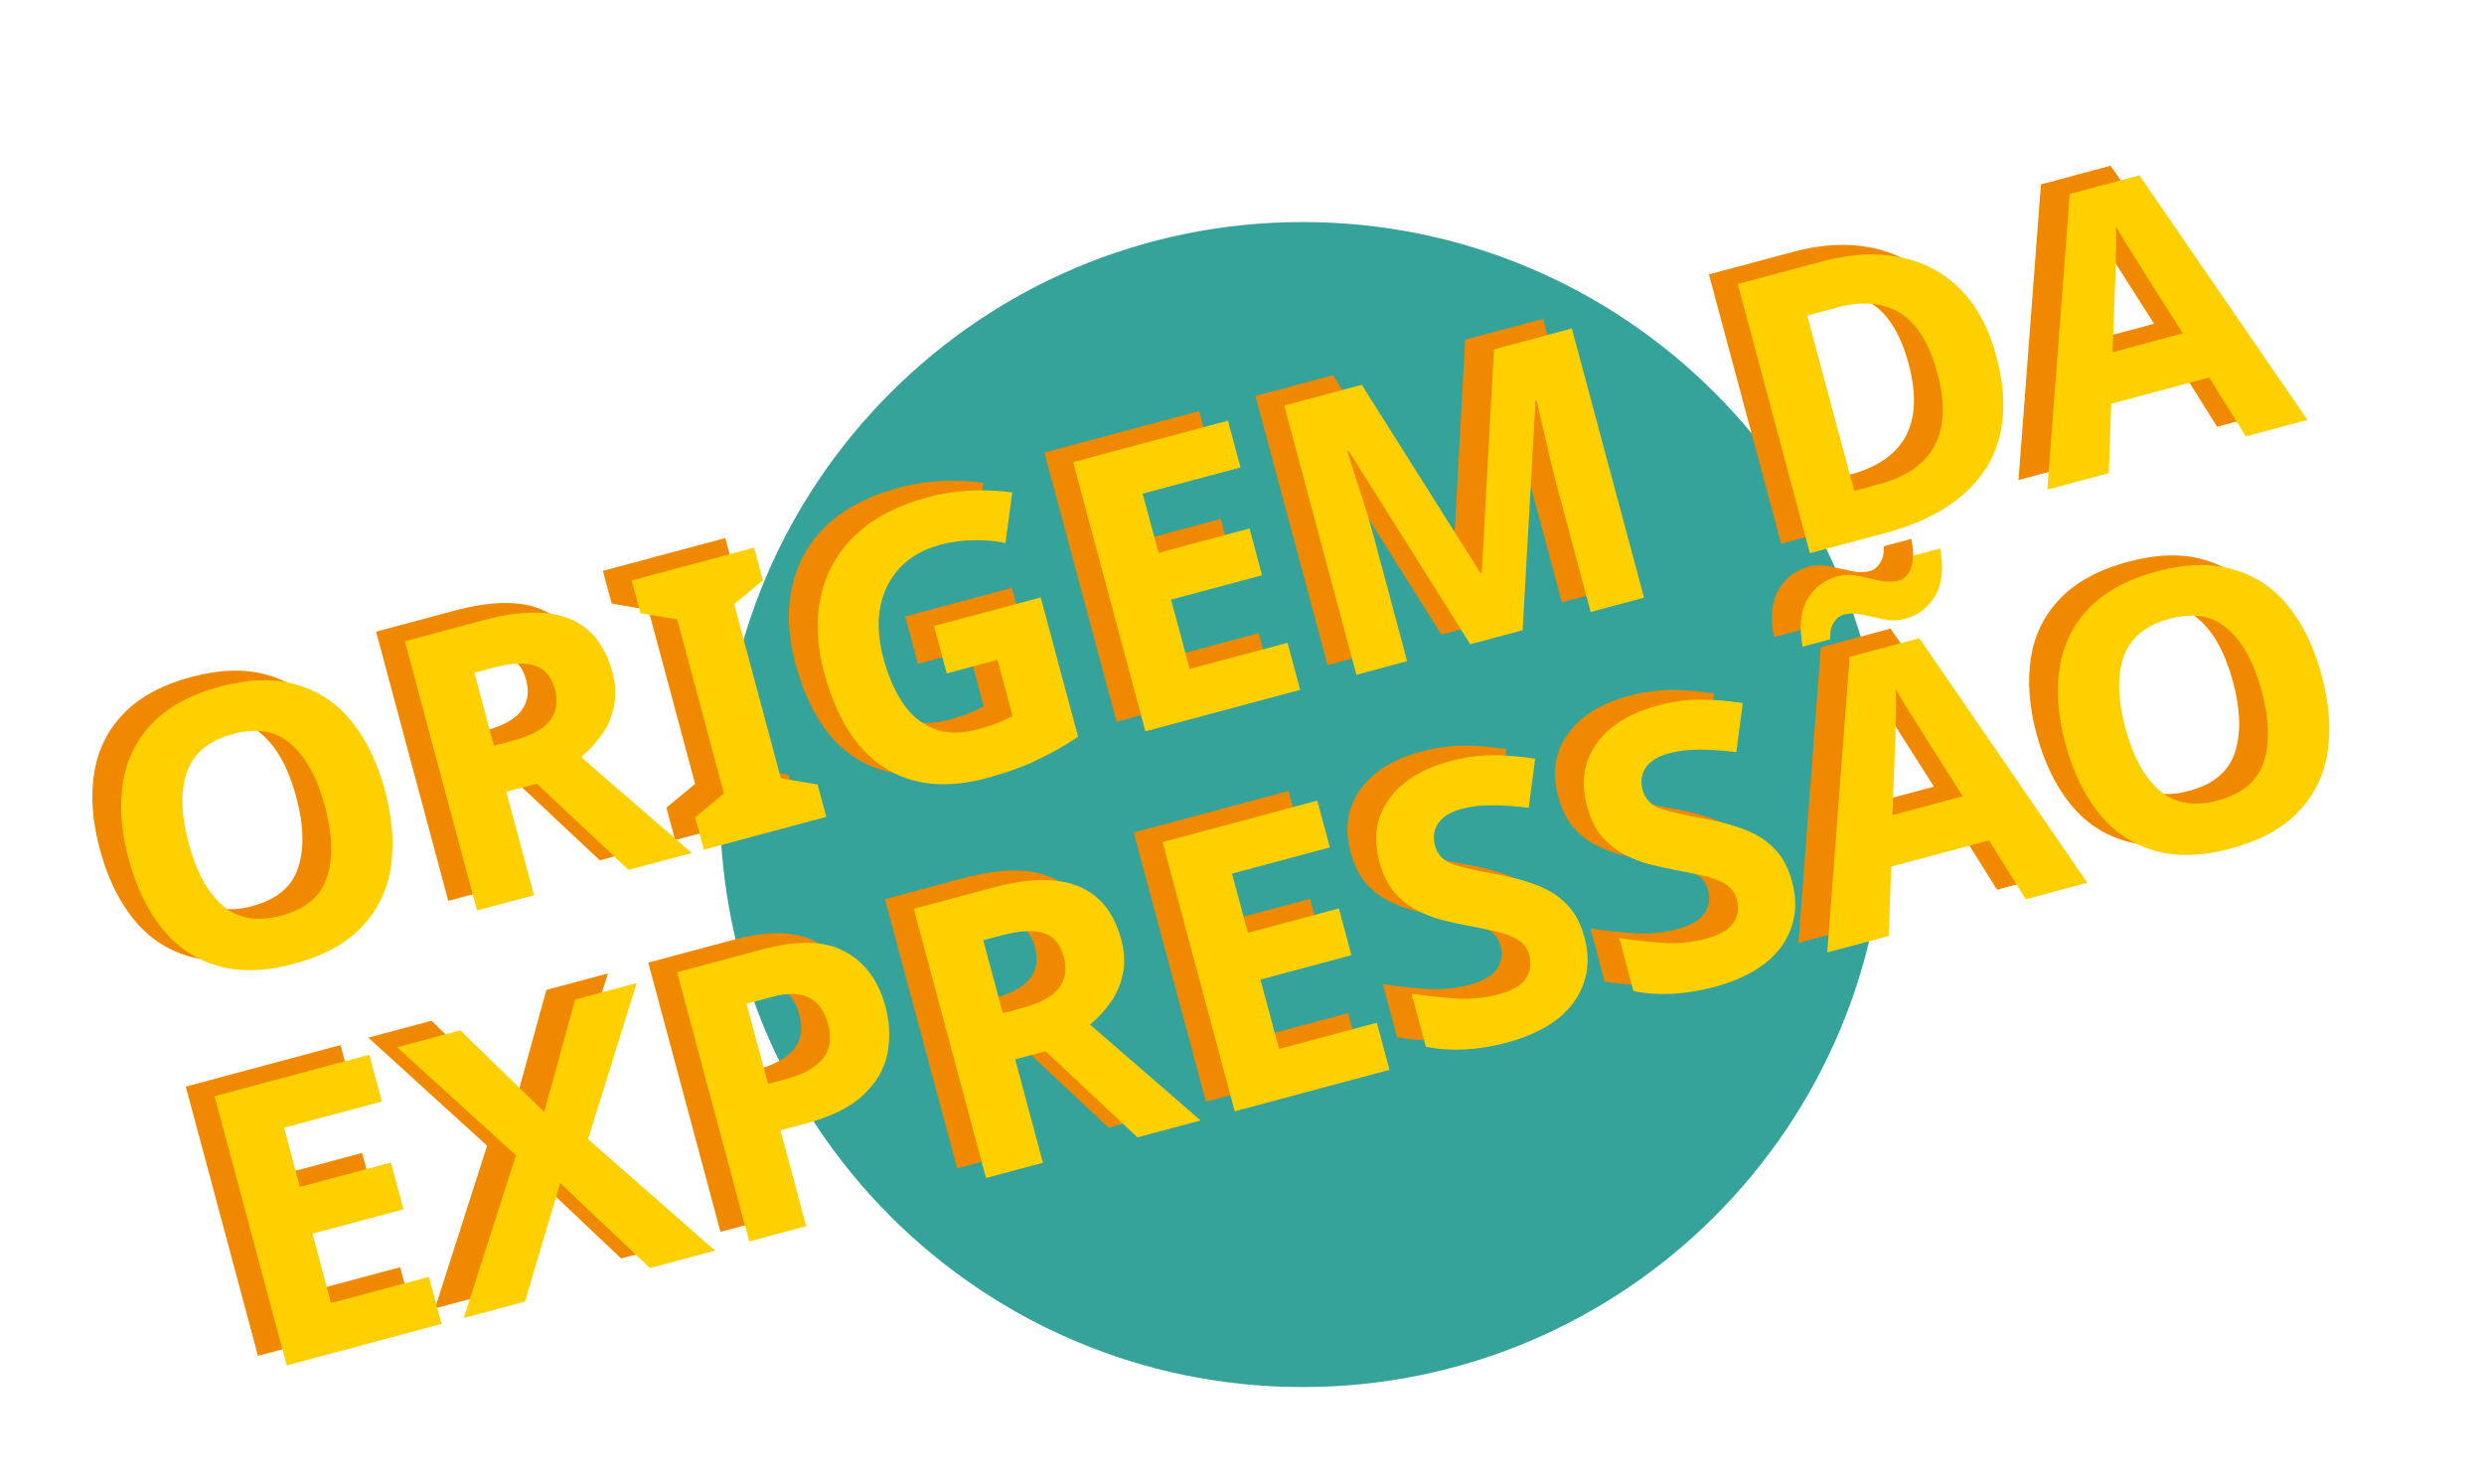
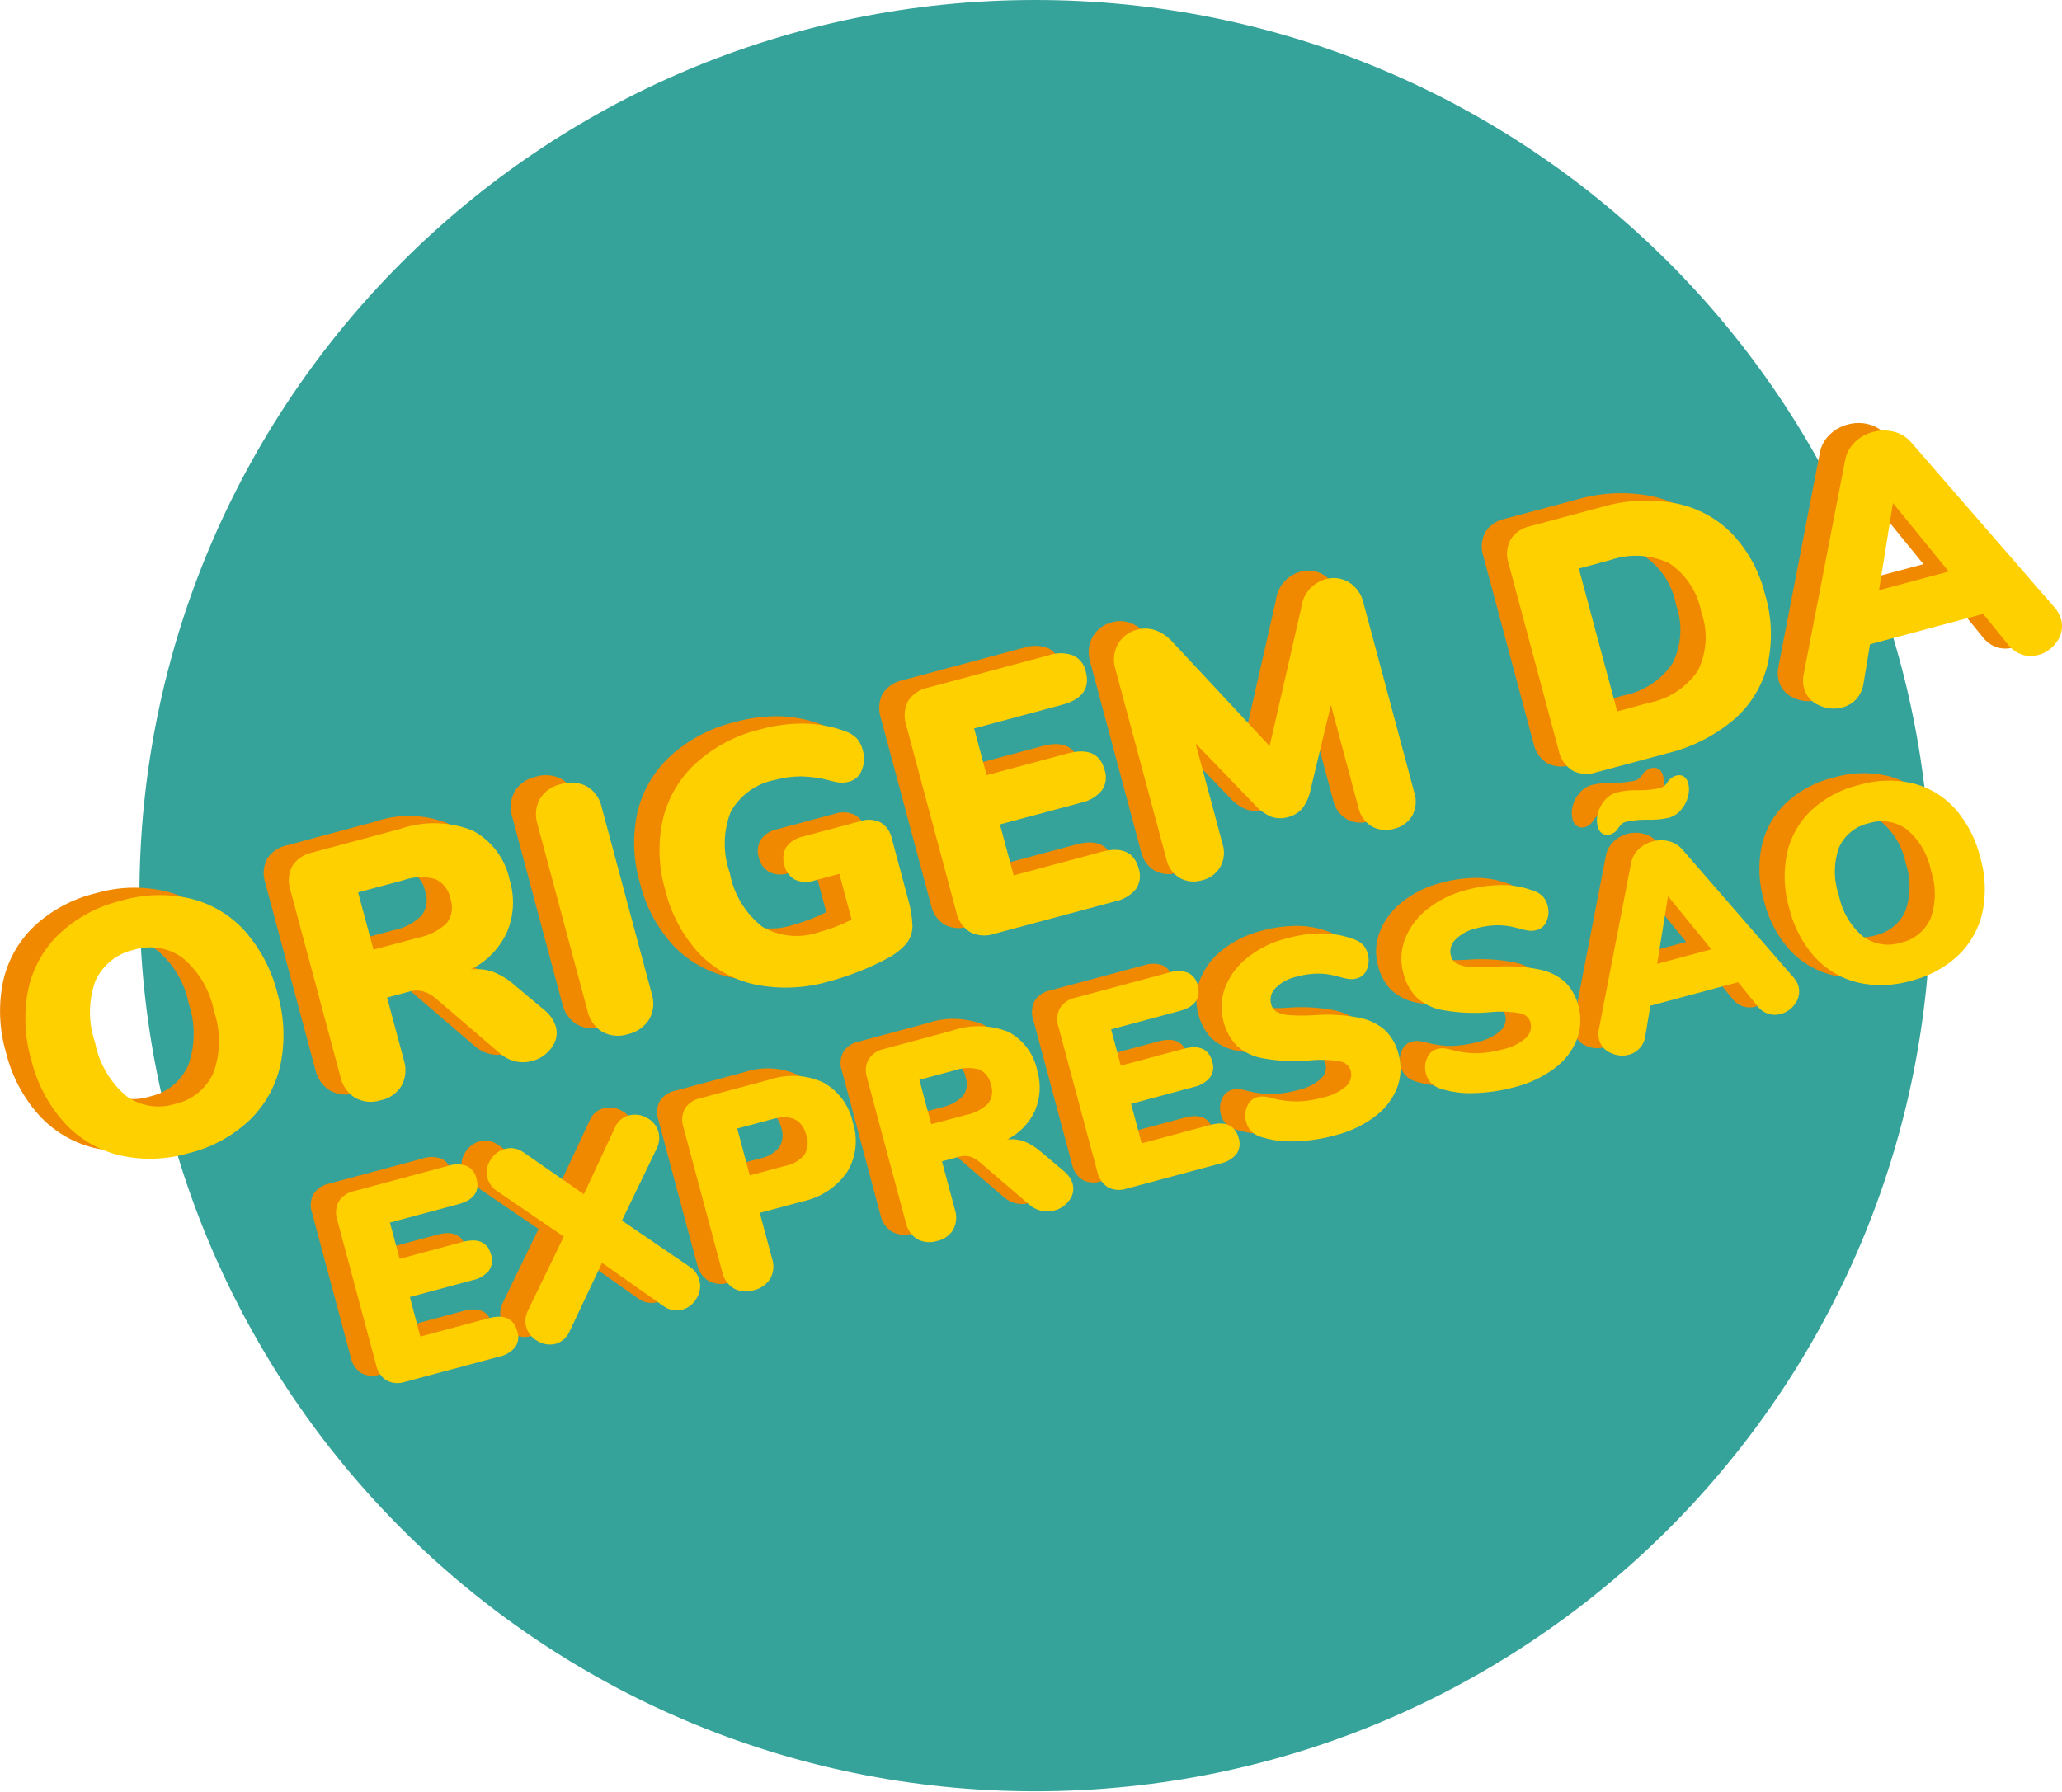
- <svg xmlns="http://www.w3.org/2000/svg" font-weight="bold" width="114.587" height="68.446" viewBox="0 0 114.587 68.446">
-   <defs>
-     <style>.a{fill:#36a39a;}.b{fill:#f08800;}.b,.c{font-size:18px;font-family:SegoeUIBlack, Segoe UI;}.c{fill:#ffd000;}</style>
-   </defs>
-   <g transform="translate(66 -157.191)">
-     <ellipse class="a" cx="26.879" cy="26.879" rx="26.879" ry="26.879" transform="translate(-32.79 167.437)" />
-     <g transform="translate(-66 156.667)">
-       <text class="b" transform="matrix(0.966, -0.259, 0.259, 0.966, 56.112, 32.594)">
-         <tspan x="-52.633" y="0">ORIGEM DA</tspan>
-         <tspan x="-52.22" y="18">EXPRESSÃO</tspan>
-       </text>
-       <text class="c" transform="matrix(0.966, -0.259, 0.259, 0.966, 57.44, 33.037)">
-         <tspan x="-52.633" y="0">ORIGEM DA</tspan>
-         <tspan x="-52.22" y="18">EXPRESSÃO</tspan>
-       </text>
+ <svg xmlns="http://www.w3.org/2000/svg" width="59.162" height="51.402" viewBox="0 0 59.162 51.402">
+   <g id="Grupo_481" data-name="Grupo 481" transform="translate(1371.953 -1977.342)">
+     <circle id="Elipse_30" data-name="Elipse 30" cx="25.701" cy="25.701" r="25.701" transform="translate(-1367.953 1977.342)" fill="#36a39a" />
+     <g id="DE_QUEM_SÃO_ESSES_OLHOS_" data-name="DE QUEM SÃO ESSES OLHOS " transform="translate(-0.054)">
+       <g id="ORIGEM_DA" data-name="ORIGEM DA" style="mix-blend-mode: normal;isolation: isolate">
+         <g id="Grupo_1917" data-name="Grupo 1917" style="mix-blend-mode: normal;isolation: isolate">
+           <path id="Caminho_13708" data-name="Caminho 13708" d="M-1369.215,2010.278a3.147,3.147,0,0,1-1.566-.935,4.184,4.184,0,0,1-.946-1.8,4.22,4.22,0,0,1-.084-2.035,3.125,3.125,0,0,1,.891-1.586,3.944,3.944,0,0,1,1.76-.945,3.947,3.947,0,0,1,2-.062,3.067,3.067,0,0,1,1.559.929,4.225,4.225,0,0,1,.941,1.8,4.209,4.209,0,0,1,.083,2.033,3.153,3.153,0,0,1-.889,1.593,3.9,3.9,0,0,1-1.749.948A3.931,3.931,0,0,1-1369.215,2010.278Zm2.72-2.373a2.7,2.7,0,0,0,.009-1.77,2.661,2.661,0,0,0-.9-1.521,1.571,1.571,0,0,0-1.4-.225,1.573,1.573,0,0,0-1.1.891,2.666,2.666,0,0,0-.009,1.769,2.688,2.688,0,0,0,.894,1.532,1.568,1.568,0,0,0,1.4.226A1.563,1.563,0,0,0-1366.495,2007.905Z" fill="#f08800" />
+           <path id="Caminho_13709" data-name="Caminho 13709" d="M-1356.677,2006.588a.683.683,0,0,1-.122.607.991.991,0,0,1-.559.382.988.988,0,0,1-.48.01,1.03,1.03,0,0,1-.449-.234l-1.814-1.556a1.135,1.135,0,0,0-.374-.217.7.7,0,0,0-.391.006l-.652.174.481,1.793a.948.948,0,0,1-.062.731.913.913,0,0,1-.595.423.93.93,0,0,1-.733-.068.932.932,0,0,1-.424-.6l-1.436-5.36a.878.878,0,0,1,.051-.69.881.881,0,0,1,.572-.391l2.514-.674a3,3,0,0,1,2.079.038,2.077,2.077,0,0,1,1.077,1.435,2.2,2.2,0,0,1-.076,1.476,2.241,2.241,0,0,1-1.043,1.081,1.386,1.386,0,0,1,.635.066,2.068,2.068,0,0,1,.622.381l.862.724A.966.966,0,0,1-1356.677,2006.588Zm-3.124-2.976a.733.733,0,0,0,.1-.692.762.762,0,0,0-.436-.564,1.556,1.556,0,0,0-.929.039l-1.284.344.442,1.644,1.283-.344A1.579,1.579,0,0,0-1359.8,2003.612Z" fill="#f08800" />
+           <path id="Caminho_13710" data-name="Caminho 13710" d="M-1355.343,2006.741a.942.942,0,0,1-.424-.6l-1.436-5.36a.92.92,0,0,1,.068-.723.923.923,0,0,1,.6-.424.963.963,0,0,1,.747.063.909.909,0,0,1,.426.59l1.437,5.36a.923.923,0,0,1-.071.733.96.96,0,0,1-.616.428A.934.934,0,0,1-1355.343,2006.741Z" fill="#f08800" />
+           <path id="Caminho_13711" data-name="Caminho 13711" d="M-1347.374,2000.727a.677.677,0,0,1,.328.442l.468,1.744a3.149,3.149,0,0,1,.131.787.808.808,0,0,1-.161.489,1.787,1.787,0,0,1-.515.418,7.1,7.1,0,0,1-.825.388,8.44,8.44,0,0,1-.872.293,4.431,4.431,0,0,1-2.116.1,3.146,3.146,0,0,1-1.634-.9,4.1,4.1,0,0,1-.971-1.819,4.061,4.061,0,0,1-.064-2.039,3.186,3.186,0,0,1,.947-1.6,4.212,4.212,0,0,1,1.826-.963,4.6,4.6,0,0,1,1.3-.172,3.684,3.684,0,0,1,1.173.229.783.783,0,0,1,.315.195.783.783,0,0,1,.172.34.855.855,0,0,1-.029.572.531.531,0,0,1-.353.325.788.788,0,0,1-.288.029,2,2,0,0,1-.338-.077,3.559,3.559,0,0,0-.773-.1,2.723,2.723,0,0,0-.731.1,1.844,1.844,0,0,0-1.275.913,2.5,2.5,0,0,0-.029,1.757,2.557,2.557,0,0,0,.936,1.547,1.953,1.953,0,0,0,1.635.147,4.672,4.672,0,0,0,.925-.355l-.352-1.312-.722.193a.749.749,0,0,1-.555-.028.621.621,0,0,1-.305-.418.623.623,0,0,1,.055-.514.757.757,0,0,1,.466-.3l1.655-.443A.761.761,0,0,1-1347.374,2000.727Z" fill="#f08800" />
+           <path id="Caminho_13712" data-name="Caminho 13712" d="M-1344.8,2003.875a.88.88,0,0,1-.39-.572l-1.437-5.36a.885.885,0,0,1,.051-.691.888.888,0,0,1,.573-.39l3.467-.93a1.054,1.054,0,0,1,.7.006.653.653,0,0,1,.36.462q.194.721-.678.956l-2.525.676.36,1.343,2.324-.623q.873-.234,1.062.478a.65.65,0,0,1-.08.579,1.036,1.036,0,0,1-.6.355l-2.325.624.393,1.462,2.525-.675q.872-.235,1.065.486a.664.664,0,0,1-.08.58,1.042,1.042,0,0,1-.6.355l-3.467.93A.88.88,0,0,1-1344.8,2003.875Z" fill="#f08800" />
+           <path id="Caminho_13713" data-name="Caminho 13713" d="M-1333.922,1993.838a.939.939,0,0,1,.416.588l1.461,5.45a.844.844,0,0,1-.06.662.812.812,0,0,1-.521.375.812.812,0,0,1-.636-.066.83.83,0,0,1-.386-.541l-.79-2.946-.579,2.41a1.322,1.322,0,0,1-.238.553.778.778,0,0,1-.414.256.789.789,0,0,1-.487-.014,1.3,1.3,0,0,1-.483-.36l-1.68-1.74.773,2.887a.839.839,0,0,1-.065.656.826.826,0,0,1-.527.383.819.819,0,0,1-.635-.066.832.832,0,0,1-.386-.541l-1.462-5.45a.927.927,0,0,1,.071-.718.87.87,0,0,1,.56-.418.858.858,0,0,1,.532.023,1.268,1.268,0,0,1,.49.346l2.773,2.973.9-3.96a.974.974,0,0,1,.682-.826A.853.853,0,0,1-1333.922,1993.838Z" fill="#f08800" />
+           <path id="Caminho_13714" data-name="Caminho 13714" d="M-1327.512,1999.241a.888.888,0,0,1-.389-.573l-1.437-5.359a.88.88,0,0,1,.051-.691.886.886,0,0,1,.572-.391l2.024-.542a4.589,4.589,0,0,1,2.132-.116,3.126,3.126,0,0,1,1.625.871,3.867,3.867,0,0,1,.956,1.762,3.962,3.962,0,0,1,.064,2.018,3.062,3.062,0,0,1-.967,1.565,4.683,4.683,0,0,1-1.916.964l-2.024.542A.882.882,0,0,1-1327.512,1999.241Zm2.188-1.94a2.2,2.2,0,0,0,1.412-.922,2.146,2.146,0,0,0,.1-1.685,2.143,2.143,0,0,0-.928-1.405,2.219,2.219,0,0,0-1.684-.085l-.9.242,1.1,4.1Z" fill="#f08800" />
+           <path id="Caminho_13715" data-name="Caminho 13715" d="M-1313.488,1994.9a.747.747,0,0,1-.115.633.925.925,0,0,1-.545.392.8.8,0,0,1-.453-.008.838.838,0,0,1-.4-.279l-.723-.891-3.246.87-.189,1.135a.839.839,0,0,1-.209.443.839.839,0,0,1-.394.235.961.961,0,0,1-.678-.065.728.728,0,0,1-.425-.488.881.881,0,0,1-.01-.394l1.189-6.142a.961.961,0,0,1,.275-.518,1.149,1.149,0,0,1,.526-.3,1.168,1.168,0,0,1,.6-.006.966.966,0,0,1,.5.31l4.1,4.723A.892.892,0,0,1-1313.488,1994.9Zm-3.224-1.369-1.6-1.966-.4,2.5Z" fill="#f08800" />
+         </g>
+       </g>
+       <g id="EXPRESSÃO" style="mix-blend-mode: normal;isolation: isolate">
+         <g id="Grupo_1918" data-name="Grupo 1918" style="mix-blend-mode: normal;isolation: isolate">
+           <path id="Caminho_13716" data-name="Caminho 13716" d="M-1361.532,2016.746a.687.687,0,0,1-.3-.444l-1.114-4.158a.678.678,0,0,1,.039-.535.686.686,0,0,1,.443-.3l2.69-.722a.821.821,0,0,1,.543.005.515.515,0,0,1,.278.359c.1.373-.075.62-.527.74l-1.957.525.28,1.041,1.8-.483c.451-.121.725,0,.825.371a.509.509,0,0,1-.064.449.818.818,0,0,1-.468.276l-1.8.483.3,1.135,1.958-.526q.677-.18.826.379a.511.511,0,0,1-.062.45.811.811,0,0,1-.468.275l-2.688.722A.693.693,0,0,1-1361.532,2016.746Z" fill="#f08800" />
+           <path id="Caminho_13717" data-name="Caminho 13717" d="M-1352.557,2013.872a.645.645,0,0,1-.083.519.671.671,0,0,1-.408.321.632.632,0,0,1-.537-.106l-1.766-1.242-.93,1.965a.625.625,0,0,1-.4.359.668.668,0,0,1-.517-.08.65.65,0,0,1-.33-.41.658.658,0,0,1,.05-.463l1.03-2.125-1.906-1.3a.677.677,0,0,1-.283-.374.644.644,0,0,1,.081-.518.683.683,0,0,1,.418-.324.626.626,0,0,1,.536.106l1.73,1.2.889-1.9a.587.587,0,0,1,.4-.355.678.678,0,0,1,.524.072.644.644,0,0,1,.329.407.664.664,0,0,1-.05.463l-1,2.075,1.947,1.328A.653.653,0,0,1-1352.557,2013.872Z" fill="#f08800" />
+           <path id="Caminho_13718" data-name="Caminho 13718" d="M-1351.566,2014.1a.725.725,0,0,1-.33-.466l-1.115-4.158a.691.691,0,0,1,.04-.535.688.688,0,0,1,.445-.3l1.988-.534a2.093,2.093,0,0,1,1.539.084,1.715,1.715,0,0,1,.849,1.151,1.706,1.706,0,0,1-.165,1.417,2.074,2.074,0,0,1-1.285.846l-1.22.326.354,1.322a.711.711,0,0,1-.056.569.751.751,0,0,1-.477.331A.727.727,0,0,1-1351.566,2014.1Zm1.484-3.519a.909.909,0,0,0,.544-.32.66.66,0,0,0,.055-.557q-.183-.673-.959-.466l-1.026.275.36,1.344Z" fill="#f08800" />
+           <path id="Caminho_13719" data-name="Caminho 13719" d="M-1341.848,2011.1a.538.538,0,0,1-.094.472.767.767,0,0,1-.433.295.772.772,0,0,1-.373.008.8.8,0,0,1-.348-.18l-1.407-1.207a.861.861,0,0,0-.29-.168.543.543,0,0,0-.3,0l-.505.135.373,1.392a.737.737,0,0,1-.047.566.713.713,0,0,1-.462.328.731.731,0,0,1-.569-.052.726.726,0,0,1-.329-.465l-1.114-4.158a.682.682,0,0,1,.04-.535.687.687,0,0,1,.443-.3l1.951-.523a2.325,2.325,0,0,1,1.612.031,1.612,1.612,0,0,1,.836,1.113,1.7,1.7,0,0,1-.061,1.144,1.728,1.728,0,0,1-.808.837,1.072,1.072,0,0,1,.493.052,1.653,1.653,0,0,1,.483.3l.667.563A.741.741,0,0,1-1341.848,2011.1Zm-2.423-2.307a.568.568,0,0,0,.078-.536.594.594,0,0,0-.338-.438,1.2,1.2,0,0,0-.72.03l-.995.267.341,1.274,1-.267A1.227,1.227,0,0,0-1344.271,2008.793Z" fill="#f08800" />
+           <path id="Caminho_13720" data-name="Caminho 13720" d="M-1340.84,2011.2a.694.694,0,0,1-.3-.444l-1.115-4.158a.686.686,0,0,1,.04-.535.689.689,0,0,1,.444-.3l2.688-.72a.822.822,0,0,1,.543,0,.515.515,0,0,1,.279.36c.1.373-.075.619-.525.74l-1.959.525.279,1.041,1.8-.483q.677-.181.824.37a.51.51,0,0,1-.062.45.819.819,0,0,1-.468.276l-1.8.483.3,1.135,1.958-.525c.45-.122.726.005.826.378a.51.51,0,0,1-.063.45.806.806,0,0,1-.467.275l-2.689.721A.685.685,0,0,1-1340.84,2011.2Z" fill="#f08800" />
+           <path id="Caminho_13721" data-name="Caminho 13721" d="M-1335.517,2009.882a2.734,2.734,0,0,1-.974-.142.677.677,0,0,1-.246-.16.592.592,0,0,1-.134-.263.649.649,0,0,1,.031-.442.43.43,0,0,1,.281-.258.639.639,0,0,1,.2-.021,1.239,1.239,0,0,1,.265.054,2.619,2.619,0,0,0,.7.087,3.1,3.1,0,0,0,.732-.113,1.47,1.47,0,0,0,.659-.323.448.448,0,0,0,.129-.464.376.376,0,0,0-.3-.247,3.255,3.255,0,0,0-.911-.026,5.1,5.1,0,0,1-1.31-.066,1.479,1.479,0,0,1-.752-.369,1.557,1.557,0,0,1-.374-.7,1.556,1.556,0,0,1,.054-.981,2.043,2.043,0,0,1,.643-.851,2.953,2.953,0,0,1,1.1-.54,3.934,3.934,0,0,1,1.044-.147,2.619,2.619,0,0,1,.912.172.658.658,0,0,1,.256.159.636.636,0,0,1,.132.262.658.658,0,0,1-.027.441.419.419,0,0,1-.278.256.616.616,0,0,1-.192.024,1.427,1.427,0,0,1-.274-.056c-.03-.01-.115-.029-.253-.061a1.817,1.817,0,0,0-.47-.041,2.337,2.337,0,0,0-.547.085,1.226,1.226,0,0,0-.6.321.473.473,0,0,0-.133.465.356.356,0,0,0,.15.219.885.885,0,0,0,.367.1,4.642,4.642,0,0,0,.74,0,4.836,4.836,0,0,1,1.279.078,1.553,1.553,0,0,1,.749.371,1.412,1.412,0,0,1,.37.667,1.545,1.545,0,0,1-.044.982,1.913,1.913,0,0,1-.643.822,3.214,3.214,0,0,1-1.142.534A4.809,4.809,0,0,1-1335.517,2009.882Z" fill="#f08800" />
+           <path id="Caminho_13722" data-name="Caminho 13722" d="M-1330.357,2008.5a2.722,2.722,0,0,1-.975-.142.666.666,0,0,1-.246-.158.619.619,0,0,1-.134-.264.643.643,0,0,1,.032-.442.426.426,0,0,1,.28-.259.639.639,0,0,1,.2-.021,1.3,1.3,0,0,1,.263.054,2.621,2.621,0,0,0,.7.088,3.093,3.093,0,0,0,.732-.113,1.458,1.458,0,0,0,.659-.324.449.449,0,0,0,.13-.463.378.378,0,0,0-.3-.248,3.321,3.321,0,0,0-.911-.026,5.131,5.131,0,0,1-1.308-.065,1.482,1.482,0,0,1-.752-.369,1.52,1.52,0,0,1-.374-.695,1.546,1.546,0,0,1,.053-.982,2.033,2.033,0,0,1,.643-.85,2.946,2.946,0,0,1,1.1-.541,3.918,3.918,0,0,1,1.044-.146,2.606,2.606,0,0,1,.912.172.63.63,0,0,1,.255.16.62.62,0,0,1,.133.26.664.664,0,0,1-.027.441.418.418,0,0,1-.278.257.625.625,0,0,1-.193.023,1.215,1.215,0,0,1-.273-.056c-.031-.009-.115-.029-.254-.061a1.813,1.813,0,0,0-.469-.04,2.349,2.349,0,0,0-.548.084,1.22,1.22,0,0,0-.6.322.474.474,0,0,0-.134.465.353.353,0,0,0,.15.218.862.862,0,0,0,.367.1,4.648,4.648,0,0,0,.741,0,4.715,4.715,0,0,1,1.279.079,1.557,1.557,0,0,1,.749.369,1.433,1.433,0,0,1,.37.667,1.538,1.538,0,0,1-.045.982,1.9,1.9,0,0,1-.642.822,3.191,3.191,0,0,1-1.142.535A4.767,4.767,0,0,1-1330.357,2008.5Z" fill="#f08800" />
+           <path id="Caminho_13723" data-name="Caminho 13723" d="M-1325.368,2000.653a2.847,2.847,0,0,0-.608.062.26.26,0,0,0-.11.055.663.663,0,0,0-.095.109.405.405,0,0,1-.247.2.268.268,0,0,1-.22-.03.319.319,0,0,1-.133-.2.748.748,0,0,1,.006-.381.9.9,0,0,1,.2-.377.7.7,0,0,1,.364-.227,2.332,2.332,0,0,1,.617-.058,2.973,2.973,0,0,0,.608-.062.382.382,0,0,0,.206-.164.425.425,0,0,1,.249-.192.264.264,0,0,1,.222.024.321.321,0,0,1,.129.2.738.738,0,0,1-.01.383.964.964,0,0,1-.2.379.7.7,0,0,1-.356.223A2.376,2.376,0,0,1-1325.368,2000.653Zm4.347,4.781a.576.576,0,0,1-.088.489.726.726,0,0,1-.422.306.623.623,0,0,1-.353-.006.638.638,0,0,1-.307-.217l-.561-.691-2.518.675-.146.881a.635.635,0,0,1-.163.342.626.626,0,0,1-.305.183.746.746,0,0,1-.525-.052.562.562,0,0,1-.33-.377.68.68,0,0,1-.008-.306l.923-4.762a.75.75,0,0,1,.212-.4.916.916,0,0,1,.409-.23.92.92,0,0,1,.466,0,.736.736,0,0,1,.388.241l3.182,3.662A.692.692,0,0,1-1321.021,2005.434Zm-2.5-1.063-1.242-1.525-.312,1.942Z" fill="#f08800" />
+           <path id="Caminho_13724" data-name="Caminho 13724" d="M-1319.339,2005.321a2.451,2.451,0,0,1-1.215-.725,3.251,3.251,0,0,1-.733-1.4,3.264,3.264,0,0,1-.066-1.578,2.426,2.426,0,0,1,.692-1.231,3.061,3.061,0,0,1,1.365-.731,3.071,3.071,0,0,1,1.548-.05,2.4,2.4,0,0,1,1.21.721,3.291,3.291,0,0,1,.729,1.4,3.251,3.251,0,0,1,.065,1.578,2.449,2.449,0,0,1-.689,1.234,3.033,3.033,0,0,1-1.357.734A3.05,3.05,0,0,1-1319.339,2005.321Zm2.109-1.84a2.086,2.086,0,0,0,.007-1.373,2.065,2.065,0,0,0-.695-1.18,1.226,1.226,0,0,0-1.084-.175,1.225,1.225,0,0,0-.856.692,2.062,2.062,0,0,0-.007,1.372,2.076,2.076,0,0,0,.693,1.188,1.22,1.22,0,0,0,1.089.175A1.219,1.219,0,0,0-1317.23,2003.481Z" fill="#f08800" />
+         </g>
+       </g>
+     </g>
+     <g id="DE_QUEM_SÃO_ESSES_OLHOS_2" data-name="DE QUEM SÃO ESSES OLHOS 2">
+       <g id="ORIGEM_DA-2" data-name="ORIGEM DA-2" style="mix-blend-mode: normal;isolation: isolate">
+         <g id="Grupo_1919" data-name="Grupo 1919" style="mix-blend-mode: normal;isolation: isolate">
+           <path id="Caminho_13725" data-name="Caminho 13725" d="M-1368.544,2010.49a3.147,3.147,0,0,1-1.566-.935,4.187,4.187,0,0,1-.946-1.8,4.213,4.213,0,0,1-.084-2.034,3.124,3.124,0,0,1,.891-1.586,3.942,3.942,0,0,1,1.76-.944,3.937,3.937,0,0,1,2-.063,3.086,3.086,0,0,1,1.559.928,4.254,4.254,0,0,1,.941,1.805,4.214,4.214,0,0,1,.083,2.034,3.15,3.15,0,0,1-.889,1.593,3.894,3.894,0,0,1-1.749.947A3.932,3.932,0,0,1-1368.544,2010.49Zm2.72-2.372a2.692,2.692,0,0,0,.008-1.77,2.64,2.64,0,0,0-.9-1.521,1.575,1.575,0,0,0-1.4-.227,1.578,1.578,0,0,0-1.1.892,2.667,2.667,0,0,0-.009,1.769,2.688,2.688,0,0,0,.894,1.532,1.574,1.574,0,0,0,1.4.227A1.575,1.575,0,0,0-1365.824,2008.118Z" fill="#ffd000" />
+           <path id="Caminho_13726" data-name="Caminho 13726" d="M-1356.006,2006.8a.682.682,0,0,1-.122.607.985.985,0,0,1-.559.382,1,1,0,0,1-.48.01,1.05,1.05,0,0,1-.449-.234l-1.814-1.555a1.082,1.082,0,0,0-.374-.217.723.723,0,0,0-.391,0l-.652.175.481,1.793a.948.948,0,0,1-.062.731.9.9,0,0,1-.6.422.928.928,0,0,1-.732-.066.937.937,0,0,1-.424-.6l-1.436-5.36a.881.881,0,0,1,.05-.691.885.885,0,0,1,.573-.39l2.514-.675a3.009,3.009,0,0,1,2.079.039,2.081,2.081,0,0,1,1.077,1.436,2.191,2.191,0,0,1-.077,1.476,2.228,2.228,0,0,1-1.042,1.078,1.459,1.459,0,0,1,.635.067,2.079,2.079,0,0,1,.622.383l.862.722A.969.969,0,0,1-1356.006,2006.8Zm-3.124-2.975a.738.738,0,0,0,.1-.694.764.764,0,0,0-.436-.564,1.567,1.567,0,0,0-.93.039l-1.283.344.442,1.644,1.283-.344A1.6,1.6,0,0,0-1359.13,2003.825Z" fill="#ffd000" />
+           <path id="Caminho_13727" data-name="Caminho 13727" d="M-1354.672,2006.952a.934.934,0,0,1-.424-.6l-1.436-5.36a.919.919,0,0,1,.068-.724.937.937,0,0,1,.6-.424.968.968,0,0,1,.747.063.908.908,0,0,1,.425.59l1.438,5.361a.92.92,0,0,1-.071.732.966.966,0,0,1-.617.43A.933.933,0,0,1-1354.672,2006.952Z" fill="#ffd000" />
+           <path id="Caminho_13728" data-name="Caminho 13728" d="M-1346.7,2000.938a.682.682,0,0,1,.328.443l.468,1.744a3.2,3.2,0,0,1,.131.788.807.807,0,0,1-.161.488,1.787,1.787,0,0,1-.515.418,6.946,6.946,0,0,1-.825.387,8.161,8.161,0,0,1-.873.294,4.465,4.465,0,0,1-2.115.1,3.159,3.159,0,0,1-1.635-.9,4.123,4.123,0,0,1-.97-1.819,4.069,4.069,0,0,1-.064-2.041,3.185,3.185,0,0,1,.947-1.6,4.2,4.2,0,0,1,1.826-.963,4.564,4.564,0,0,1,1.3-.172,3.618,3.618,0,0,1,1.172.227.813.813,0,0,1,.316.2.78.78,0,0,1,.172.342.845.845,0,0,1-.03.57.524.524,0,0,1-.352.326.767.767,0,0,1-.288.029,2,2,0,0,1-.338-.077,3.623,3.623,0,0,0-.774-.1,2.766,2.766,0,0,0-.73.1,1.849,1.849,0,0,0-1.275.911,2.5,2.5,0,0,0-.029,1.758,2.555,2.555,0,0,0,.936,1.548,1.964,1.964,0,0,0,1.635.148,4.644,4.644,0,0,0,.924-.356l-.351-1.312-.722.193a.757.757,0,0,1-.556-.029.621.621,0,0,1-.3-.417.629.629,0,0,1,.054-.515.762.762,0,0,1,.467-.3l1.655-.443A.756.756,0,0,1-1346.7,2000.938Z" fill="#ffd000" />
+           <path id="Caminho_13729" data-name="Caminho 13729" d="M-1344.125,2004.086a.878.878,0,0,1-.39-.571l-1.437-5.36a.888.888,0,0,1,.051-.692.883.883,0,0,1,.573-.388l3.467-.93a1.036,1.036,0,0,1,.7.006.652.652,0,0,1,.36.461q.194.721-.679.955l-2.524.678.359,1.341,2.325-.623q.873-.233,1.062.479a.653.653,0,0,1-.08.58,1.052,1.052,0,0,1-.6.355l-2.325.623.393,1.463,2.525-.677q.872-.234,1.065.487a.667.667,0,0,1-.08.581,1.062,1.062,0,0,1-.6.355l-3.467.93A.884.884,0,0,1-1344.125,2004.086Z" fill="#ffd000" />
+           <path id="Caminho_13730" data-name="Caminho 13730" d="M-1333.251,1994.05a.939.939,0,0,1,.416.588l1.461,5.45a.839.839,0,0,1-.06.66.812.812,0,0,1-.521.377.82.82,0,0,1-.636-.066.832.832,0,0,1-.386-.541l-.79-2.946-.579,2.411a1.348,1.348,0,0,1-.238.553.789.789,0,0,1-.414.255.8.8,0,0,1-.487-.013,1.329,1.329,0,0,1-.483-.36l-1.681-1.74.774,2.885a.836.836,0,0,1-.066.657.821.821,0,0,1-.526.383.824.824,0,0,1-.635-.065.834.834,0,0,1-.386-.542l-1.462-5.451a.922.922,0,0,1,.071-.718.872.872,0,0,1,.56-.418.88.88,0,0,1,.532.024,1.23,1.23,0,0,1,.49.347l2.772,2.972.905-3.959a.968.968,0,0,1,.681-.826A.851.851,0,0,1-1333.251,1994.05Z" fill="#ffd000" />
+           <path id="Caminho_13731" data-name="Caminho 13731" d="M-1326.841,1999.453a.893.893,0,0,1-.39-.572l-1.436-5.361a.882.882,0,0,1,.051-.691.881.881,0,0,1,.572-.389l2.023-.543a4.607,4.607,0,0,1,2.133-.115,3.115,3.115,0,0,1,1.625.869,3.882,3.882,0,0,1,.956,1.763,3.961,3.961,0,0,1,.064,2.018,3.057,3.057,0,0,1-.967,1.564,4.67,4.67,0,0,1-1.916.965l-2.024.543A.882.882,0,0,1-1326.841,1999.453Zm2.188-1.941a2.2,2.2,0,0,0,1.412-.92,2.15,2.15,0,0,0,.1-1.686,2.146,2.146,0,0,0-.928-1.406,2.238,2.238,0,0,0-1.684-.086l-.9.243,1.1,4.1Z" fill="#ffd000" />
+           <path id="Caminho_13732" data-name="Caminho 13732" d="M-1312.817,1995.113a.747.747,0,0,1-.115.633.926.926,0,0,1-.545.393.8.8,0,0,1-.453-.009.841.841,0,0,1-.4-.28l-.723-.891-3.246.871-.189,1.135a.839.839,0,0,1-.209.443.838.838,0,0,1-.394.235.976.976,0,0,1-.678-.064.734.734,0,0,1-.425-.489.88.88,0,0,1-.01-.394l1.189-6.141a.957.957,0,0,1,.275-.519,1.17,1.17,0,0,1,.526-.3,1.2,1.2,0,0,1,.6-.006.968.968,0,0,1,.5.311l4.1,4.722A.911.911,0,0,1-1312.817,1995.113Zm-3.224-1.37-1.6-1.965-.4,2.5Z" fill="#ffd000" />
+         </g>
+       </g>
+       <g id="EXPRESSÃO-2" style="mix-blend-mode: normal;isolation: isolate">
+         <g id="Grupo_1920" data-name="Grupo 1920" style="mix-blend-mode: normal;isolation: isolate">
+           <path id="Caminho_13733" data-name="Caminho 13733" d="M-1360.861,2016.957a.681.681,0,0,1-.3-.443l-1.114-4.158a.678.678,0,0,1,.039-.535.687.687,0,0,1,.443-.3l2.689-.721a.827.827,0,0,1,.543,0,.519.519,0,0,1,.279.36c.1.373-.075.619-.527.74l-1.957.525.28,1.041,1.8-.483c.451-.121.725,0,.825.37a.515.515,0,0,1-.064.451.811.811,0,0,1-.468.274l-1.8.484.3,1.135,1.958-.526c.45-.121.726.006.825.379a.5.5,0,0,1-.061.449.807.807,0,0,1-.468.276l-2.688.72A.68.68,0,0,1-1360.861,2016.957Z" fill="#ffd000" />
+           <path id="Caminho_13734" data-name="Caminho 13734" d="M-1351.886,2014.084a.642.642,0,0,1-.083.518.666.666,0,0,1-.408.322.631.631,0,0,1-.537-.1l-1.766-1.244-.93,1.966a.627.627,0,0,1-.4.359.672.672,0,0,1-.517-.079.654.654,0,0,1-.33-.411.661.661,0,0,1,.05-.464l1.03-2.124-1.906-1.3a.671.671,0,0,1-.283-.375.643.643,0,0,1,.081-.517.687.687,0,0,1,.418-.324.628.628,0,0,1,.536.1l1.73,1.2.889-1.905a.587.587,0,0,1,.4-.355.68.68,0,0,1,.523.072.648.648,0,0,1,.33.406.669.669,0,0,1-.05.465l-1,2.074,1.947,1.328A.659.659,0,0,1-1351.886,2014.084Z" fill="#ffd000" />
+           <path id="Caminho_13735" data-name="Caminho 13735" d="M-1350.9,2014.315a.727.727,0,0,1-.329-.466l-1.115-4.158a.687.687,0,0,1,.04-.535.688.688,0,0,1,.444-.3l1.989-.533a2.094,2.094,0,0,1,1.539.082,1.717,1.717,0,0,1,.849,1.152,1.708,1.708,0,0,1-.165,1.418,2.074,2.074,0,0,1-1.285.844l-1.221.328.355,1.32a.713.713,0,0,1-.056.57.75.75,0,0,1-.477.331A.729.729,0,0,1-1350.9,2014.315Zm1.485-3.519a.917.917,0,0,0,.544-.32.658.658,0,0,0,.054-.556q-.181-.677-.959-.467l-1.025.274.36,1.344Z" fill="#ffd000" />
+           <path id="Caminho_13736" data-name="Caminho 13736" d="M-1341.177,2011.313a.534.534,0,0,1-.095.471.765.765,0,0,1-.432.295.772.772,0,0,1-.373.008.8.8,0,0,1-.348-.18l-1.407-1.207a.86.86,0,0,0-.29-.168.543.543,0,0,0-.3,0l-.505.135.373,1.392a.733.733,0,0,1-.048.566.7.7,0,0,1-.461.327.731.731,0,0,1-.569-.05.733.733,0,0,1-.329-.466l-1.114-4.158a.682.682,0,0,1,.04-.535.683.683,0,0,1,.443-.3l1.95-.524a2.335,2.335,0,0,1,1.613.03,1.619,1.619,0,0,1,.836,1.114,1.707,1.707,0,0,1-.061,1.143,1.725,1.725,0,0,1-.808.838,1.074,1.074,0,0,1,.493.051,1.664,1.664,0,0,1,.483.3l.667.562A.741.741,0,0,1-1341.177,2011.313Zm-2.423-2.307a.568.568,0,0,0,.077-.537.592.592,0,0,0-.337-.439,1.21,1.21,0,0,0-.72.031l-.995.267.341,1.274,1-.267A1.234,1.234,0,0,0-1343.6,2009.006Z" fill="#ffd000" />
+           <path id="Caminho_13737" data-name="Caminho 13737" d="M-1340.169,2011.41a.691.691,0,0,1-.3-.444l-1.115-4.158a.687.687,0,0,1,.04-.535.686.686,0,0,1,.444-.3l2.688-.722a.819.819,0,0,1,.543.005.511.511,0,0,1,.279.358c.1.373-.075.621-.525.741l-1.959.525.279,1.041,1.8-.483q.677-.182.824.37a.506.506,0,0,1-.063.45.817.817,0,0,1-.467.276l-1.8.483.305,1.135,1.958-.526c.45-.12.726.005.826.378a.515.515,0,0,1-.063.452.811.811,0,0,1-.467.274l-2.689.722A.692.692,0,0,1-1340.169,2011.41Z" fill="#ffd000" />
+           <path id="Caminho_13738" data-name="Caminho 13738" d="M-1334.846,2010.094a2.713,2.713,0,0,1-.974-.142.666.666,0,0,1-.246-.16.592.592,0,0,1-.134-.263.643.643,0,0,1,.031-.442.428.428,0,0,1,.281-.258.635.635,0,0,1,.2-.021,1.235,1.235,0,0,1,.265.054,2.619,2.619,0,0,0,.7.087,3.1,3.1,0,0,0,.732-.113,1.47,1.47,0,0,0,.659-.323.449.449,0,0,0,.129-.464.38.38,0,0,0-.3-.248,3.261,3.261,0,0,0-.911-.025,5.091,5.091,0,0,1-1.31-.066,1.486,1.486,0,0,1-.752-.369,1.537,1.537,0,0,1-.374-.695,1.554,1.554,0,0,1,.054-.982,2.041,2.041,0,0,1,.643-.85,2.915,2.915,0,0,1,1.1-.54,3.855,3.855,0,0,1,1.044-.147,2.624,2.624,0,0,1,.912.172.668.668,0,0,1,.256.16.621.621,0,0,1,.132.26.661.661,0,0,1-.027.442.415.415,0,0,1-.278.255.564.564,0,0,1-.192.024,1.353,1.353,0,0,1-.275-.055c-.029-.01-.114-.029-.252-.062a1.869,1.869,0,0,0-.47-.04,2.39,2.39,0,0,0-.547.085,1.219,1.219,0,0,0-.6.321.474.474,0,0,0-.134.465.358.358,0,0,0,.151.218.868.868,0,0,0,.367.1,4.879,4.879,0,0,0,.74,0,4.765,4.765,0,0,1,1.279.077,1.571,1.571,0,0,1,.749.37,1.44,1.44,0,0,1,.37.667,1.545,1.545,0,0,1-.044.982,1.9,1.9,0,0,1-.643.822,3.2,3.2,0,0,1-1.142.535A4.762,4.762,0,0,1-1334.846,2010.094Z" fill="#ffd000" />
+           <path id="Caminho_13739" data-name="Caminho 13739" d="M-1329.686,2008.71a2.72,2.72,0,0,1-.975-.141.681.681,0,0,1-.246-.16.614.614,0,0,1-.134-.264.641.641,0,0,1,.032-.441.424.424,0,0,1,.28-.258.616.616,0,0,1,.2-.022,1.305,1.305,0,0,1,.263.054,2.58,2.58,0,0,0,.7.087,3.035,3.035,0,0,0,.732-.112,1.454,1.454,0,0,0,.659-.324.451.451,0,0,0,.13-.464.378.378,0,0,0-.3-.247,3.264,3.264,0,0,0-.911-.025,5.127,5.127,0,0,1-1.309-.066,1.475,1.475,0,0,1-.752-.37,1.528,1.528,0,0,1-.374-.7,1.547,1.547,0,0,1,.054-.98,2.031,2.031,0,0,1,.643-.852,2.936,2.936,0,0,1,1.1-.539,3.878,3.878,0,0,1,1.044-.147,2.579,2.579,0,0,1,.912.172.641.641,0,0,1,.255.16.615.615,0,0,1,.133.26.667.667,0,0,1-.027.442.421.421,0,0,1-.278.256.625.625,0,0,1-.193.023,1.222,1.222,0,0,1-.273-.056l-.254-.061a1.956,1.956,0,0,0-.469-.041,2.346,2.346,0,0,0-.548.086,1.229,1.229,0,0,0-.6.32.476.476,0,0,0-.133.465.35.35,0,0,0,.15.219.875.875,0,0,0,.367.1,4.91,4.91,0,0,0,.74,0,4.764,4.764,0,0,1,1.28.078,1.556,1.556,0,0,1,.749.37,1.439,1.439,0,0,1,.37.667,1.538,1.538,0,0,1-.045.982,1.9,1.9,0,0,1-.642.822,3.258,3.258,0,0,1-1.142.536A4.856,4.856,0,0,1-1329.686,2008.71Z" fill="#ffd000" />
+           <path id="Caminho_13740" data-name="Caminho 13740" d="M-1324.7,2000.864a2.9,2.9,0,0,0-.608.062.284.284,0,0,0-.11.055.772.772,0,0,0-.095.109.4.4,0,0,1-.247.2.257.257,0,0,1-.22-.028.317.317,0,0,1-.133-.2.754.754,0,0,1,.005-.38.907.907,0,0,1,.2-.379.709.709,0,0,1,.364-.226,2.3,2.3,0,0,1,.617-.057,2.868,2.868,0,0,0,.608-.064.371.371,0,0,0,.206-.163.428.428,0,0,1,.249-.192.261.261,0,0,1,.222.024.324.324,0,0,1,.129.2.738.738,0,0,1-.011.383.939.939,0,0,1-.2.378.7.7,0,0,1-.356.225A2.4,2.4,0,0,1-1324.7,2000.864Zm4.347,4.781a.573.573,0,0,1-.089.49.722.722,0,0,1-.421.306.624.624,0,0,1-.353-.006.645.645,0,0,1-.308-.217l-.56-.691-2.518.675-.146.88a.639.639,0,0,1-.163.343.626.626,0,0,1-.305.183.746.746,0,0,1-.525-.052.557.557,0,0,1-.33-.378.677.677,0,0,1-.008-.3l.923-4.762a.746.746,0,0,1,.212-.4.9.9,0,0,1,.409-.229.909.909,0,0,1,.466-.005.742.742,0,0,1,.388.241l3.182,3.662A.7.7,0,0,1-1320.35,2005.645Zm-2.5-1.062-1.242-1.524-.312,1.941Z" fill="#ffd000" />
+           <path id="Caminho_13741" data-name="Caminho 13741" d="M-1318.668,2005.533a2.456,2.456,0,0,1-1.215-.724,3.268,3.268,0,0,1-.733-1.4,3.262,3.262,0,0,1-.066-1.578,2.425,2.425,0,0,1,.692-1.231,3.06,3.06,0,0,1,1.365-.731,3.061,3.061,0,0,1,1.548-.05,2.4,2.4,0,0,1,1.21.721,3.279,3.279,0,0,1,.729,1.4,3.251,3.251,0,0,1,.065,1.578,2.449,2.449,0,0,1-.689,1.234,3.039,3.039,0,0,1-1.357.734A3.05,3.05,0,0,1-1318.668,2005.533Zm2.109-1.841a2.082,2.082,0,0,0,.007-1.371,2.055,2.055,0,0,0-.695-1.18,1.22,1.22,0,0,0-1.084-.176,1.229,1.229,0,0,0-.857.692,2.069,2.069,0,0,0-.006,1.372,2.076,2.076,0,0,0,.693,1.188,1.219,1.219,0,0,0,1.089.175A1.215,1.215,0,0,0-1316.559,2003.692Z" fill="#ffd000" />
+         </g>
+       </g>
    </g>
  </g>
</svg>
